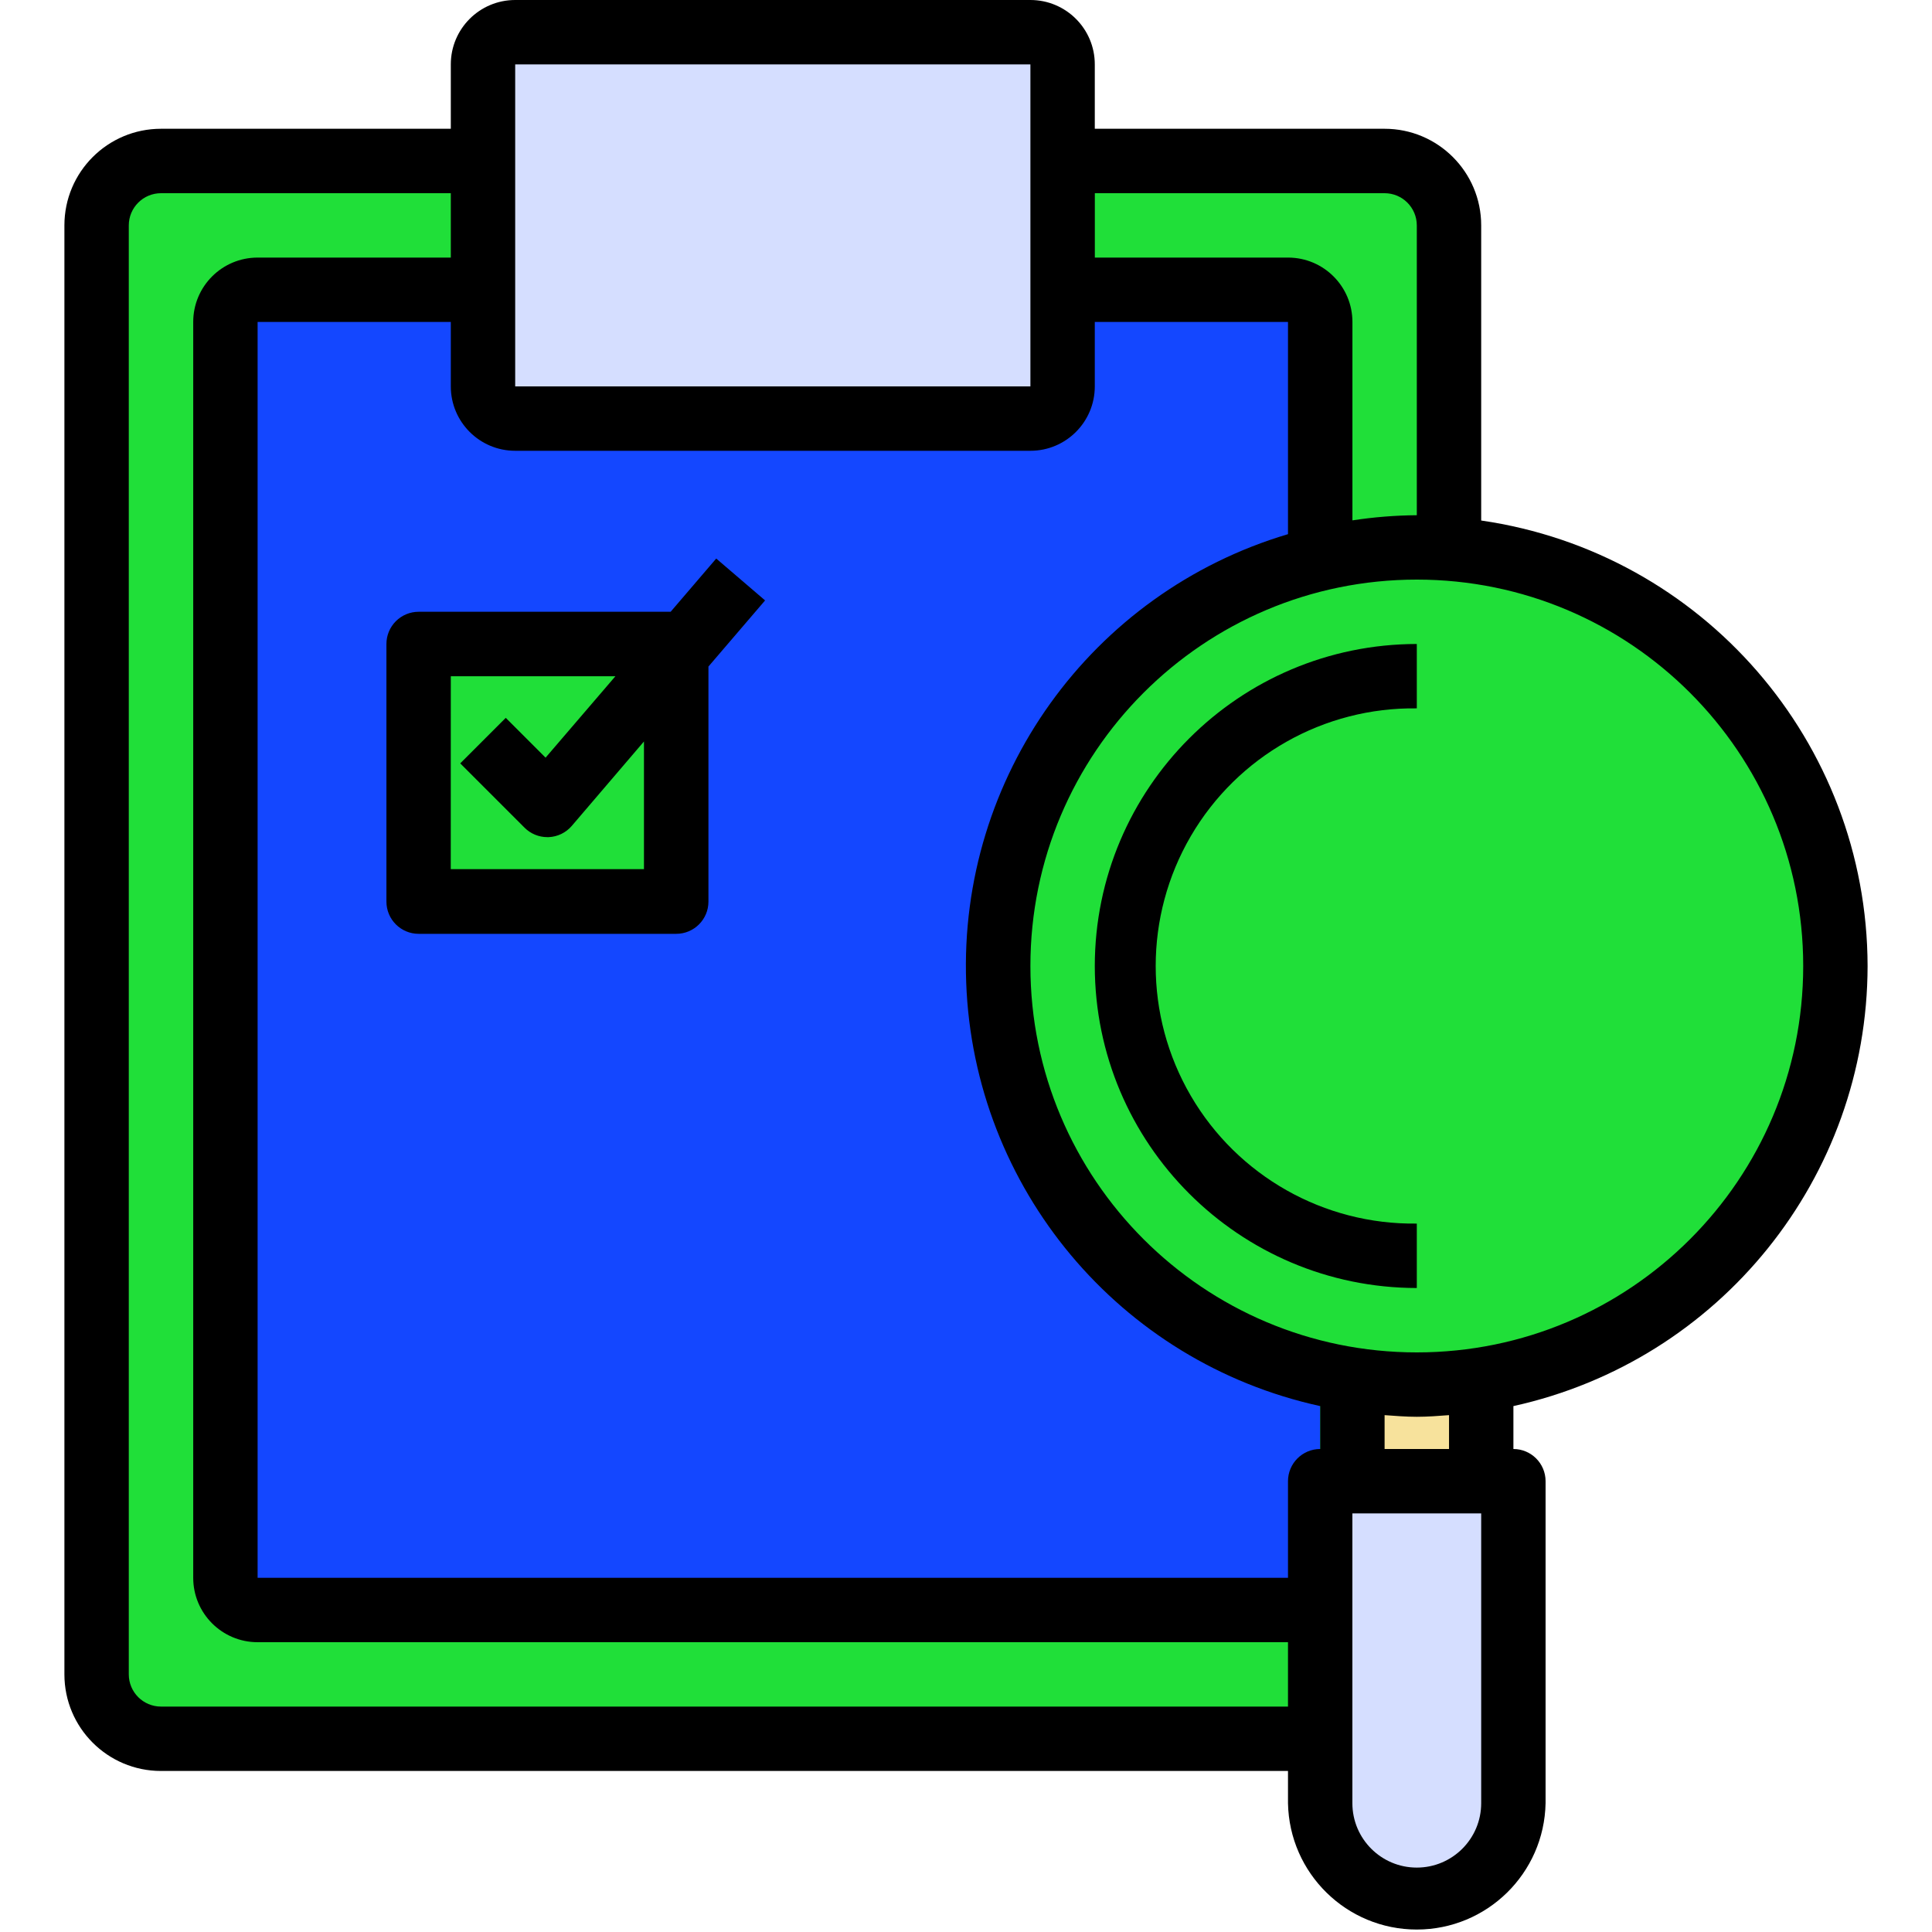
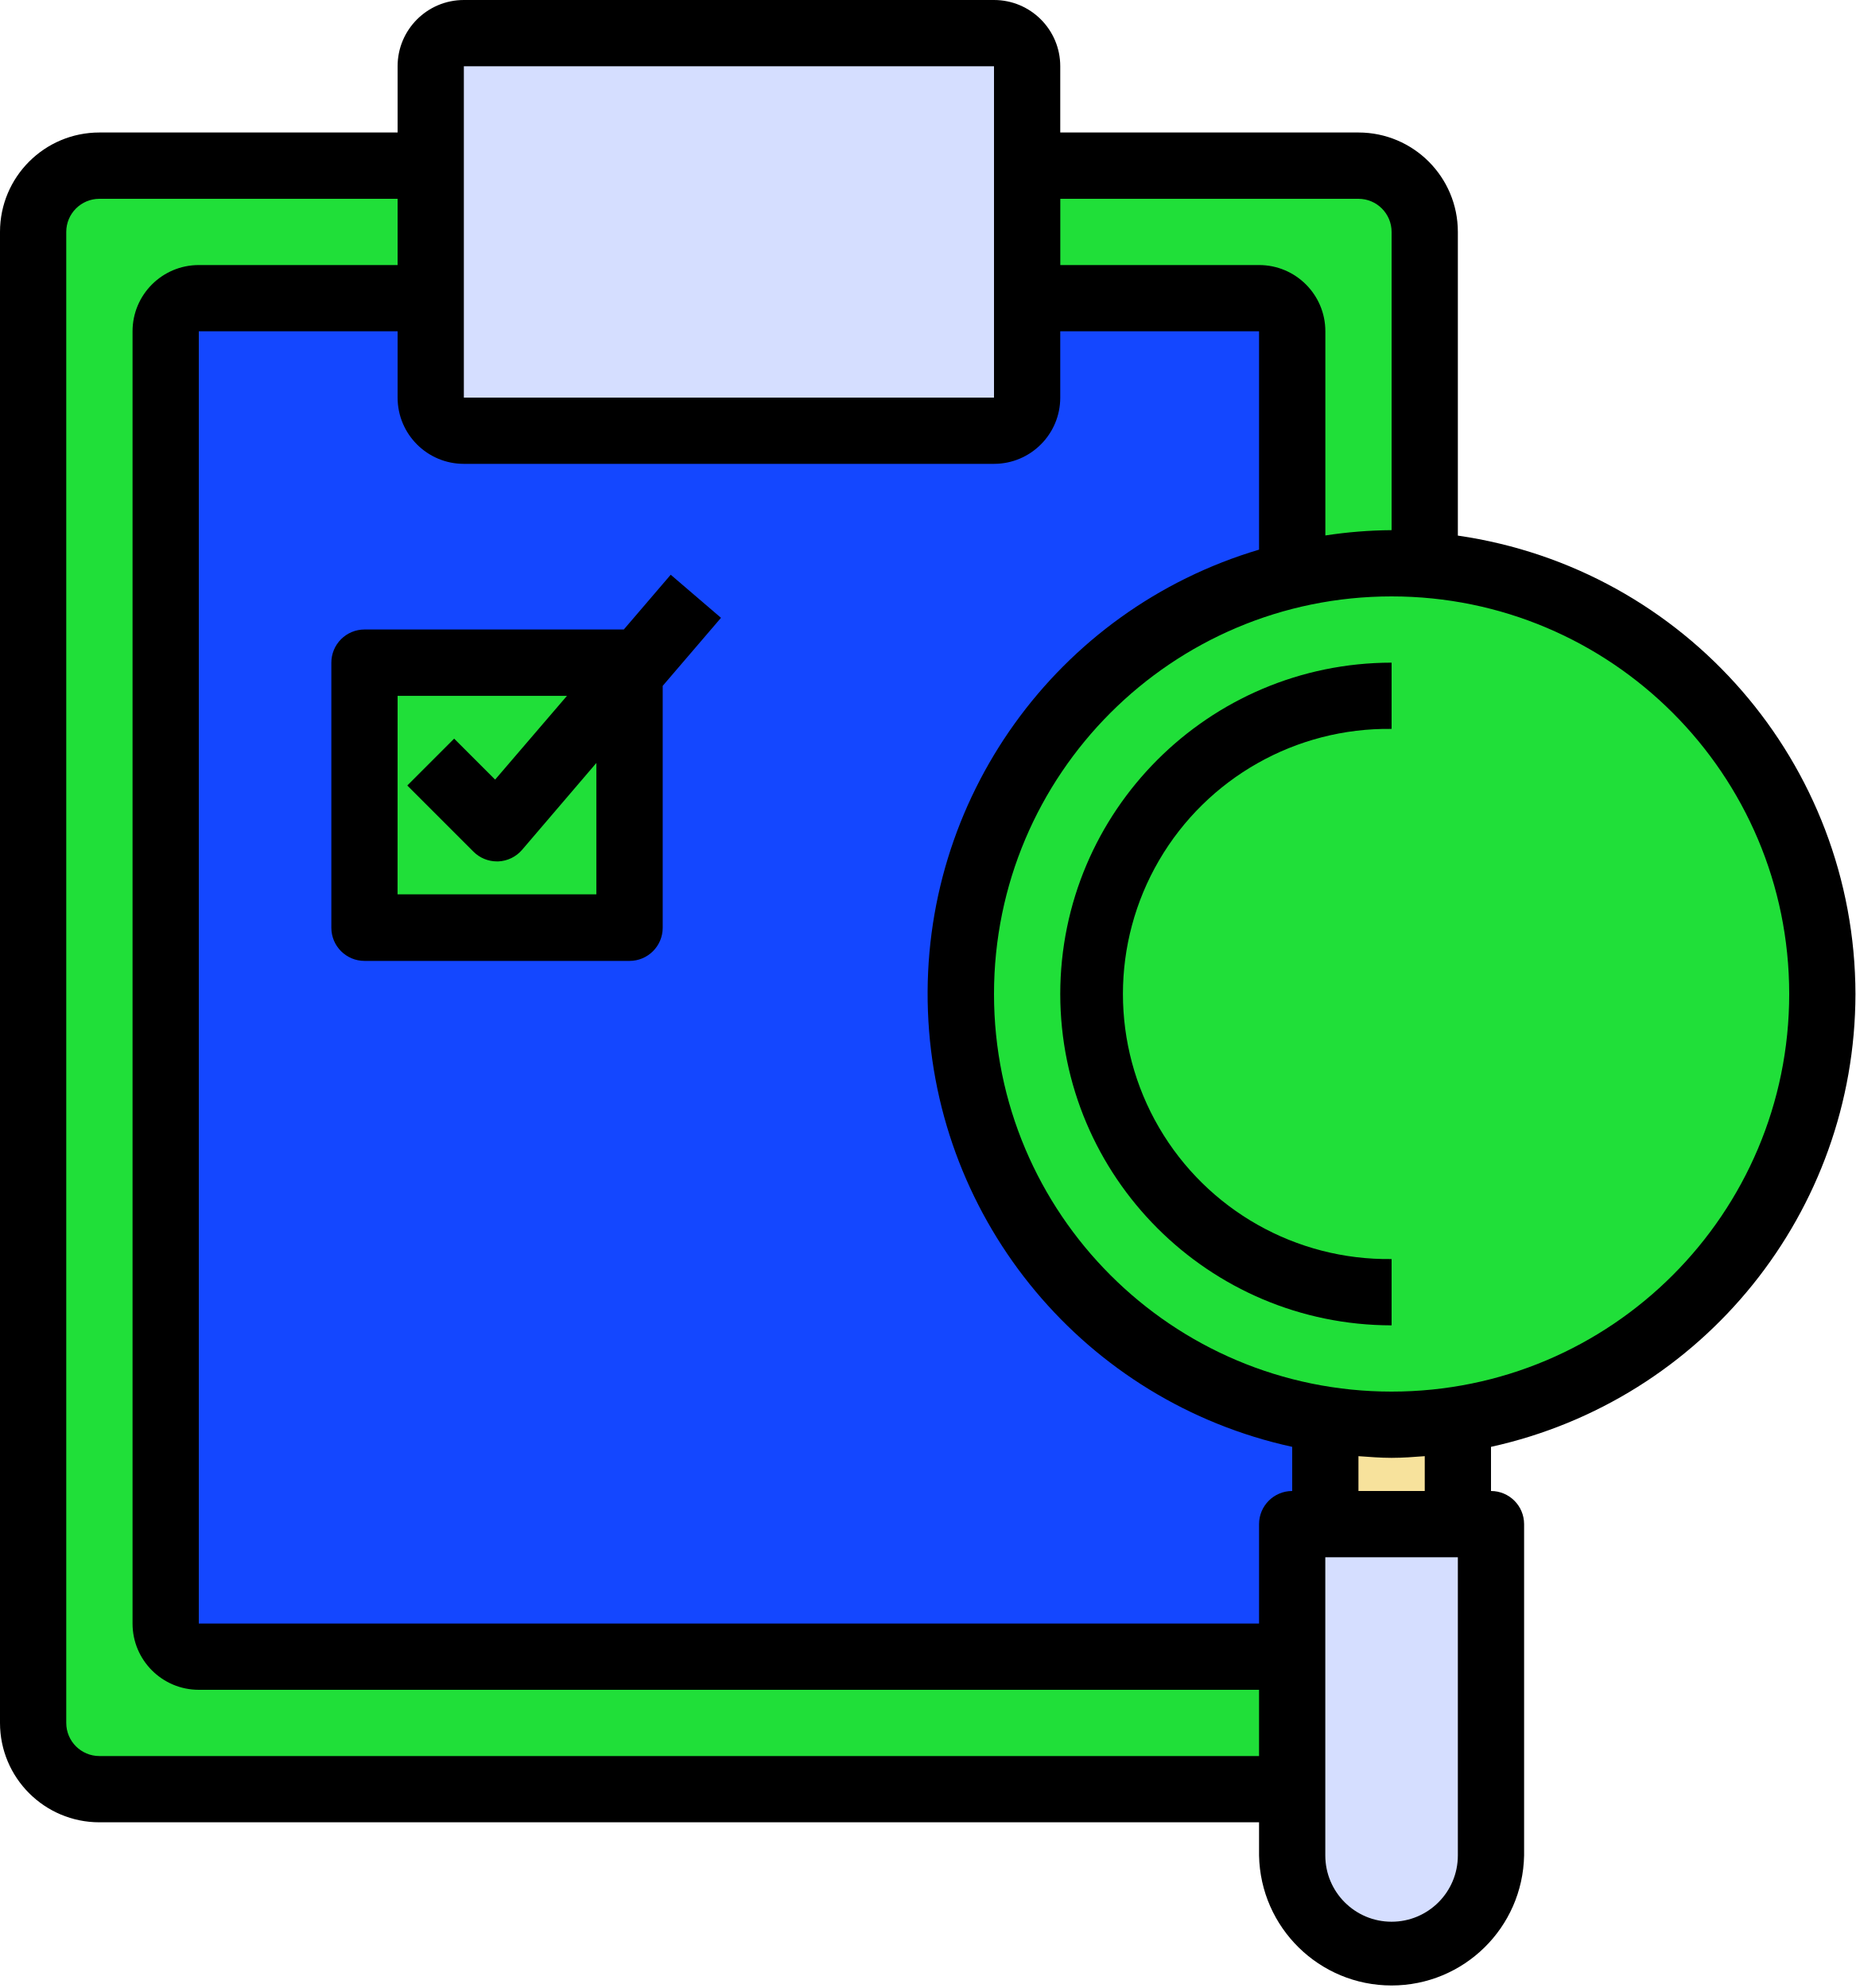
- <svg xmlns="http://www.w3.org/2000/svg" viewBox="0 0 38.453 41.2" style="width:15px;height:15px">
+ <svg xmlns="http://www.w3.org/2000/svg" viewBox="0 0 38.453 41.2">
  <path d="M2.06 3.433h26.094a1.373 1.373 0 011.373 1.373v30.9a1.373 1.373 0 01-1.373 1.373H2.06a1.373 1.373 0 01-1.373-1.373v-30.9A1.373 1.373 0 012.06 3.433zm0 0" fill="#20df39" />
  <path d="M4.12 6.18h21.973a.687.687 0 01.687.687v26.78a.687.687 0 01-.687.687H4.12a.687.687 0 01-.687-.687V6.867a.687.687 0 01.687-.687zm0 0" fill="#1447ff" />
  <path d="M21.287 6.18v2.06a.687.687 0 01-.687.687H9.614a.687.687 0 01-.687-.687V1.374a.687.687 0 01.687-.687h10.987a.687.687 0 01.687.687zm0 0" fill="#d5deff" />
  <path d="M13.046 13.96v5.267H7.553v-5.494h5.493zm0 0" fill="#20df39" />
  <path d="M30.9 31.587v6.867a2.06 2.06 0 01-4.12 0v-6.867zm0 0" fill="#d5deff" />
  <path d="M30.214 29.423v2.163h-2.747v-2.163a9.219 9.219 0 002.747 0zm0 0" fill="#f7e29c" />
  <path d="M29.527 11.7a8.927 8.927 0 01.687 17.723 9.218 9.218 0 01-2.747 0 8.927 8.927 0 01-.632-17.524 8.793 8.793 0 012.005-.227c.233 0 .46.007.687.027zm0 0" fill="#20df39" />
  <path d="M38.453 20.6a9.619 9.619 0 00-8.24-9.5V4.806a2.06 2.06 0 00-2.06-2.06h-6.18V1.373A1.373 1.373 0 0020.6 0H9.613A1.373 1.373 0 008.24 1.373v1.373H2.06A2.06 2.06 0 000 4.806v30.9a2.06 2.06 0 002.06 2.06h24.033v.687a2.747 2.747 0 005.493 0v-6.867a.687.687 0 00-.686-.686v-.915a9.625 9.625 0 007.553-9.385zm-1.373 0a8.24 8.24 0 11-8.24-8.24 8.24 8.24 0 018.24 8.24zM28.153 4.12a.687.687 0 01.687.687v6.18a9.516 9.516 0 00-1.373.11V6.866a1.373 1.373 0 00-1.373-1.373h-4.12V4.12zM9.613 1.373H20.6V8.24H9.613zM20.6 9.613a1.373 1.373 0 001.373-1.373V6.866h4.12v4.525a9.607 9.607 0 00.687 18.594v.915a.687.687 0 00-.687.687v2.06H4.12V6.866h4.12V8.24a1.373 1.373 0 001.373 1.373zM2.06 36.393a.687.687 0 01-.687-.687v-30.9a.687.687 0 01.687-.686h6.18v1.373H4.12a1.373 1.373 0 00-1.373 1.373v26.78A1.373 1.373 0 004.12 35.02h21.973v1.373zm28.153 2.06a1.373 1.373 0 11-2.747 0v-6.18h2.747zm-.686-7.553h-1.374v-.722c.228.016.455.035.687.035s.459-.018.687-.035zm0 0" />
  <path d="M21.973 20.6a6.874 6.874 0 006.867 6.867v-1.374a5.494 5.494 0 110-10.987v-1.373a6.874 6.874 0 00-6.867 6.867zM6.867 13.734v5.493a.687.687 0 00.687.687h5.493a.687.687 0 00.687-.687v-5.013l1.208-1.41-1.042-.893-.972 1.135H7.554a.687.687 0 00-.687.688zm1.373.687h3.51l-1.489 1.736-.849-.849-.971.971 1.373 1.373a.687.687 0 00.485.2h.027a.687.687 0 00.494-.24l1.539-1.8v2.722h-4.12zm0 0" />
</svg>
